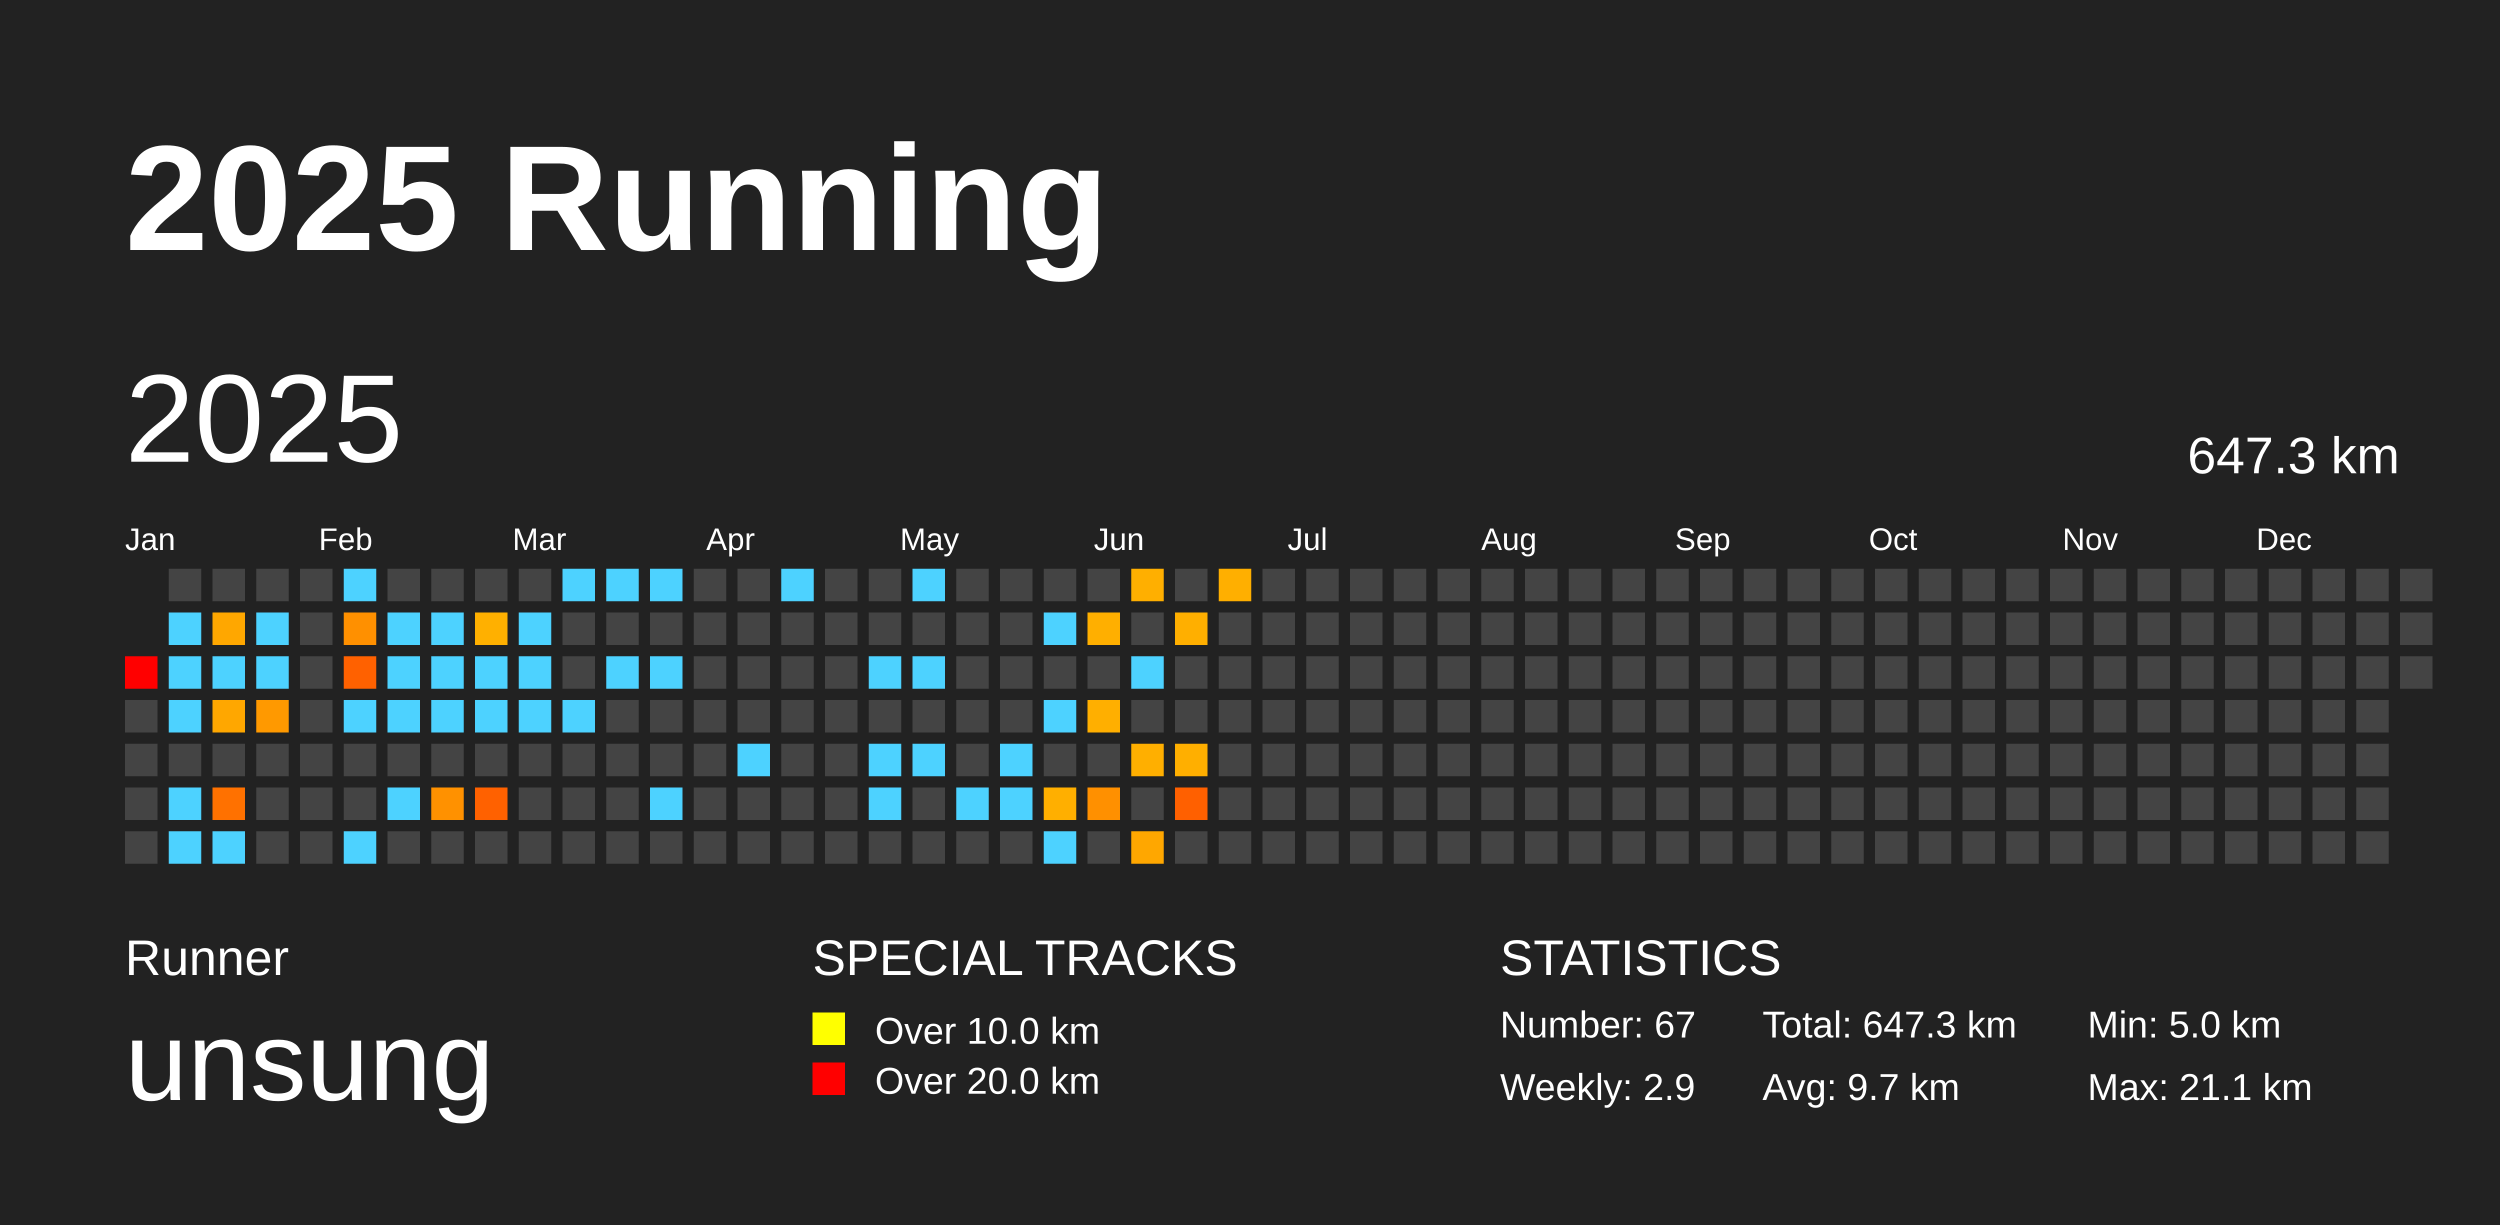
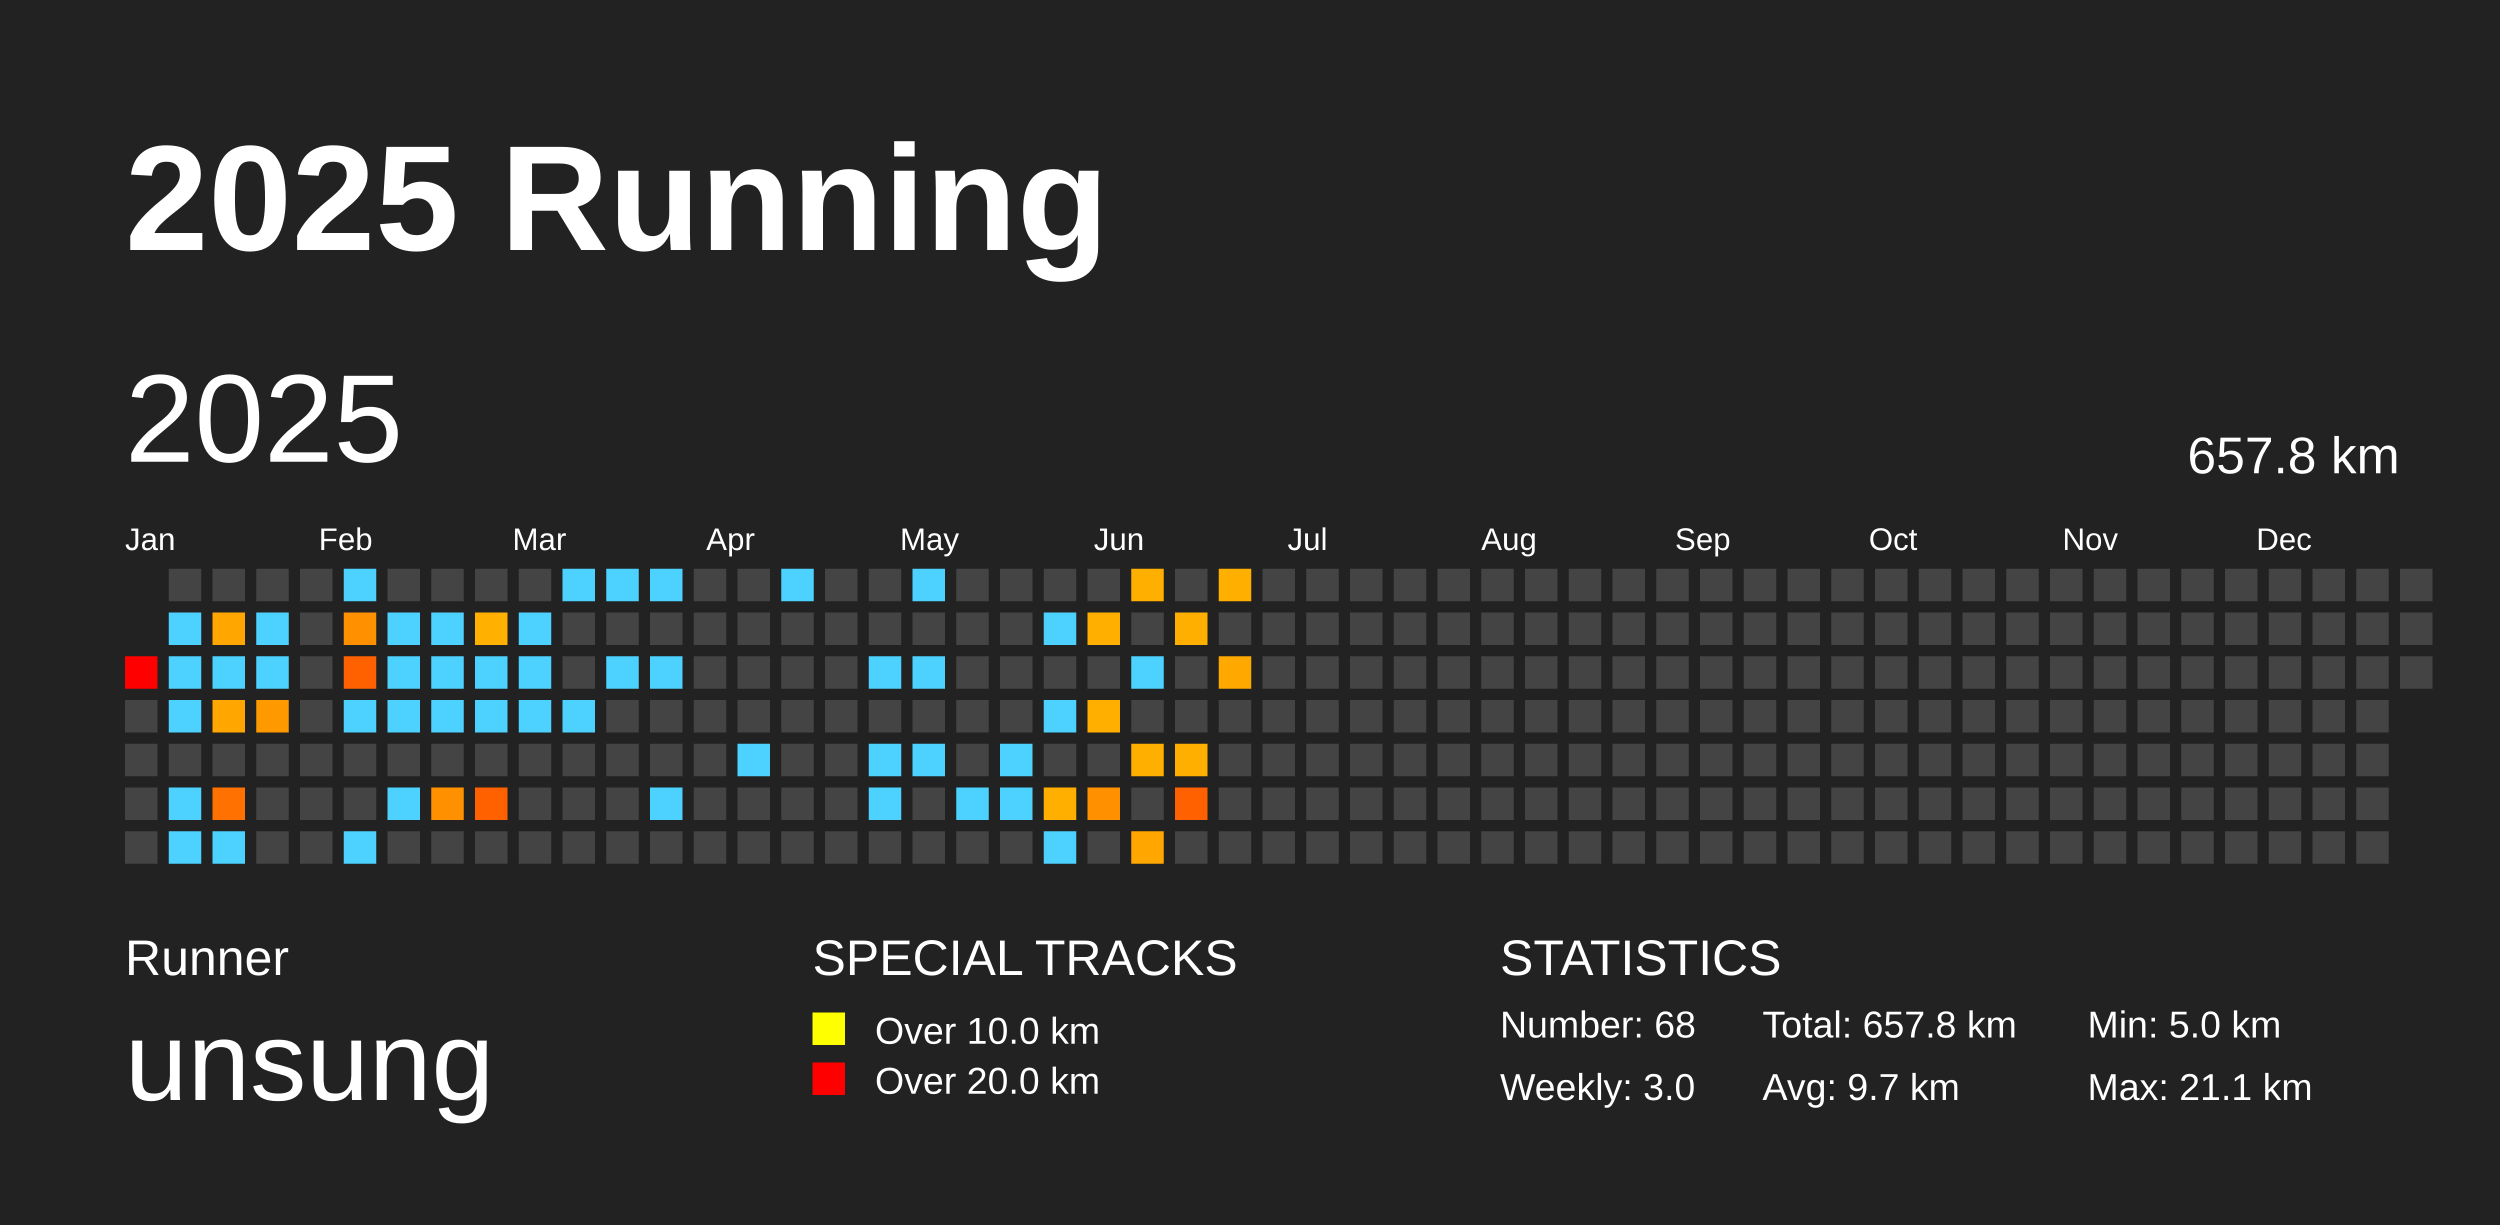
<svg xmlns="http://www.w3.org/2000/svg" baseProfile="full" height="98mm" version="1.1" viewBox="0,0,200,98" width="200mm">
  <defs />
  <rect fill="#222222" height="98" width="200" x="0" y="0" />
  <text fill="#FFFFFF" style="font-size:12px; font-family:Arial; font-weight:bold;" x="10" y="20">2025 Running</text>
  <text fill="#FFFFFF" style="font-size:4px; font-family:Arial" x="10" y="78">Runner</text>
  <text fill="#FFFFFF" style="font-size:9px; font-family:Arial" x="10" y="88">unsung</text>
  <text fill="#FFFFFF" style="font-size:4px; font-family:Arial" x="65" y="78">SPECIAL TRACKS</text>
  <rect fill="yellow" height="2.6" width="2.6" x="65" y="81" />
  <text fill="#FFFFFF" style="font-size:3px; font-family:Arial" x="70" y="83.5">Over 10.0 km</text>
  <rect fill="red" height="2.6" width="2.6" x="65" y="85" />
  <text fill="#FFFFFF" style="font-size:3px; font-family:Arial" x="70" y="87.5">Over 20.0 km</text>
  <text fill="#FFFFFF" style="font-size:4px; font-family:Arial" x="120" y="78">STATISTICS</text>
-   <text fill="#FFFFFF" style="font-size:3px; font-family:Arial" x="120" y="83">Number: 67</text>
-   <text fill="#FFFFFF" style="font-size:3px; font-family:Arial" x="120" y="88">Weekly: 2.9</text>
-   <text fill="#FFFFFF" style="font-size:3px; font-family:Arial" x="141" y="83">Total: 647.3 km</text>
+   <text fill="#FFFFFF" style="font-size:3px; font-family:Arial" x="120" y="83">Number: 68</text>
+   <text fill="#FFFFFF" style="font-size:3px; font-family:Arial" x="120" y="88">Weekly: 3.0</text>
+   <text fill="#FFFFFF" style="font-size:3px; font-family:Arial" x="141" y="83">Total: 657.8 km</text>
  <text fill="#FFFFFF" style="font-size:3px; font-family:Arial" x="141" y="88">Avg: 9.7 km</text>
  <text fill="#FFFFFF" style="font-size:3px; font-family:Arial" x="167" y="83">Min: 5.0 km</text>
  <text fill="#FFFFFF" style="font-size:3px; font-family:Arial" x="167" y="88">Max: 21.1 km</text>
  <text dominant-baseline="hanging" fill="#FFFFFF" style="font-size:10.0px; font-family:Arial;" x="10" y="30">2025</text>
-   <text dominant-baseline="hanging" fill="#FFFFFF" style="font-size:4.125px; font-family:Arial;" x="175" y="35">647.3 km</text>
+   <text dominant-baseline="hanging" fill="#FFFFFF" style="font-size:4.125px; font-family:Arial;" x="175" y="35">657.8 km</text>
  <text fill="#FFFFFF" style="font-size:2.5px; font-family:Arial" x="10.0" y="44">Jan</text>
  <text fill="#FFFFFF" style="font-size:2.5px; font-family:Arial" x="25.5" y="44">Feb</text>
  <text fill="#FFFFFF" style="font-size:2.5px; font-family:Arial" x="41.0" y="44">Mar</text>
  <text fill="#FFFFFF" style="font-size:2.5px; font-family:Arial" x="56.5" y="44">Apr</text>
  <text fill="#FFFFFF" style="font-size:2.5px; font-family:Arial" x="72.0" y="44">May</text>
  <text fill="#FFFFFF" style="font-size:2.5px; font-family:Arial" x="87.5" y="44">Jun</text>
  <text fill="#FFFFFF" style="font-size:2.5px; font-family:Arial" x="103.0" y="44">Jul</text>
  <text fill="#FFFFFF" style="font-size:2.5px; font-family:Arial" x="118.5" y="44">Aug</text>
  <text fill="#FFFFFF" style="font-size:2.5px; font-family:Arial" x="134.0" y="44">Sep</text>
  <text fill="#FFFFFF" style="font-size:2.5px; font-family:Arial" x="149.5" y="44">Oct</text>
  <text fill="#FFFFFF" style="font-size:2.5px; font-family:Arial" x="165.0" y="44">Nov</text>
  <text fill="#FFFFFF" style="font-size:2.5px; font-family:Arial" x="180.5" y="44">Dec</text>
  <rect fill="red" height="2.6" width="2.6" x="10.0" y="52.5" />
  <rect fill="#444444" height="2.6" width="2.6" x="10.0" y="56.0" />
  <rect fill="#444444" height="2.6" width="2.6" x="10.0" y="59.5" />
  <rect fill="#444444" height="2.6" width="2.6" x="10.0" y="63.0" />
  <rect fill="#444444" height="2.6" width="2.6" x="10.0" y="66.5" />
  <rect fill="#444444" height="2.6" width="2.6" x="13.5" y="45.5" />
  <rect fill="#4dd2ff" height="2.6" width="2.6" x="13.5" y="49.0" />
  <rect fill="#4dd2ff" height="2.6" width="2.6" x="13.5" y="52.5" />
  <rect fill="#4dd2ff" height="2.6" width="2.6" x="13.5" y="56.0" />
  <rect fill="#444444" height="2.6" width="2.6" x="13.5" y="59.5" />
  <rect fill="#4dd2ff" height="2.6" width="2.6" x="13.5" y="63.0" />
  <rect fill="#4dd2ff" height="2.6" width="2.6" x="13.5" y="66.5" />
  <rect fill="#444444" height="2.6" width="2.6" x="17.0" y="45.5" />
  <rect fill="#ffa700" height="2.6" width="2.6" x="17.0" y="49.0" />
  <rect fill="#4dd2ff" height="2.6" width="2.6" x="17.0" y="52.5" />
  <rect fill="#ffa700" height="2.6" width="2.6" x="17.0" y="56.0" />
  <rect fill="#444444" height="2.6" width="2.6" x="17.0" y="59.5" />
  <rect fill="#ff7100" height="2.6" width="2.6" x="17.0" y="63.0" />
  <rect fill="#4dd2ff" height="2.6" width="2.6" x="17.0" y="66.5" />
  <rect fill="#444444" height="2.6" width="2.6" x="20.5" y="45.5" />
  <rect fill="#4dd2ff" height="2.6" width="2.6" x="20.5" y="49.0" />
  <rect fill="#4dd2ff" height="2.6" width="2.6" x="20.5" y="52.5" />
  <rect fill="#ff9900" height="2.6" width="2.6" x="20.5" y="56.0" />
  <rect fill="#444444" height="2.6" width="2.6" x="20.5" y="59.5" />
  <rect fill="#444444" height="2.6" width="2.6" x="20.5" y="63.0" />
  <rect fill="#444444" height="2.6" width="2.6" x="20.5" y="66.5" />
  <rect fill="#444444" height="2.6" width="2.6" x="24.0" y="45.5" />
  <rect fill="#444444" height="2.6" width="2.6" x="24.0" y="49.0" />
  <rect fill="#444444" height="2.6" width="2.6" x="24.0" y="52.5" />
  <rect fill="#444444" height="2.6" width="2.6" x="24.0" y="56.0" />
  <rect fill="#444444" height="2.6" width="2.6" x="24.0" y="59.5" />
  <rect fill="#444444" height="2.6" width="2.6" x="24.0" y="63.0" />
  <rect fill="#444444" height="2.6" width="2.6" x="24.0" y="66.5" />
  <rect fill="#4dd2ff" height="2.6" width="2.6" x="27.5" y="45.5" />
  <rect fill="#ff9000" height="2.6" width="2.6" x="27.5" y="49.0" />
  <rect fill="#ff6100" height="2.6" width="2.6" x="27.5" y="52.5" />
  <rect fill="#4dd2ff" height="2.6" width="2.6" x="27.5" y="56.0" />
  <rect fill="#444444" height="2.6" width="2.6" x="27.5" y="59.5" />
  <rect fill="#444444" height="2.6" width="2.6" x="27.5" y="63.0" />
  <rect fill="#4dd2ff" height="2.6" width="2.6" x="27.5" y="66.5" />
  <rect fill="#444444" height="2.6" width="2.6" x="31.0" y="45.5" />
  <rect fill="#4dd2ff" height="2.6" width="2.6" x="31.0" y="49.0" />
  <rect fill="#4dd2ff" height="2.6" width="2.6" x="31.0" y="52.5" />
  <rect fill="#4dd2ff" height="2.6" width="2.6" x="31.0" y="56.0" />
  <rect fill="#444444" height="2.6" width="2.6" x="31.0" y="59.5" />
  <rect fill="#4dd2ff" height="2.6" width="2.6" x="31.0" y="63.0" />
  <rect fill="#444444" height="2.6" width="2.6" x="31.0" y="66.5" />
  <rect fill="#444444" height="2.6" width="2.6" x="34.5" y="45.5" />
  <rect fill="#4dd2ff" height="2.6" width="2.6" x="34.5" y="49.0" />
  <rect fill="#4dd2ff" height="2.6" width="2.6" x="34.5" y="52.5" />
  <rect fill="#4dd2ff" height="2.6" width="2.6" x="34.5" y="56.0" />
  <rect fill="#444444" height="2.6" width="2.6" x="34.5" y="59.5" />
  <rect fill="#ff9100" height="2.6" width="2.6" x="34.5" y="63.0" />
  <rect fill="#444444" height="2.6" width="2.6" x="34.5" y="66.5" />
  <rect fill="#444444" height="2.6" width="2.6" x="38.0" y="45.5" />
  <rect fill="#ffb000" height="2.6" width="2.6" x="38.0" y="49.0" />
  <rect fill="#4dd2ff" height="2.6" width="2.6" x="38.0" y="52.5" />
  <rect fill="#4dd2ff" height="2.6" width="2.6" x="38.0" y="56.0" />
  <rect fill="#444444" height="2.6" width="2.6" x="38.0" y="59.5" />
  <rect fill="#ff6100" height="2.6" width="2.6" x="38.0" y="63.0" />
  <rect fill="#444444" height="2.6" width="2.6" x="38.0" y="66.5" />
  <rect fill="#444444" height="2.6" width="2.6" x="41.5" y="45.5" />
  <rect fill="#4dd2ff" height="2.6" width="2.6" x="41.5" y="49.0" />
  <rect fill="#4dd2ff" height="2.6" width="2.6" x="41.5" y="52.5" />
  <rect fill="#4dd2ff" height="2.6" width="2.6" x="41.5" y="56.0" />
  <rect fill="#444444" height="2.6" width="2.6" x="41.5" y="59.5" />
  <rect fill="#444444" height="2.6" width="2.6" x="41.5" y="63.0" />
  <rect fill="#444444" height="2.6" width="2.6" x="41.5" y="66.5" />
  <rect fill="#4dd2ff" height="2.6" width="2.6" x="45.0" y="45.5" />
  <rect fill="#444444" height="2.6" width="2.6" x="45.0" y="49.0" />
  <rect fill="#444444" height="2.6" width="2.6" x="45.0" y="52.5" />
  <rect fill="#4dd2ff" height="2.6" width="2.6" x="45.0" y="56.0" />
  <rect fill="#444444" height="2.6" width="2.6" x="45.0" y="59.5" />
  <rect fill="#444444" height="2.6" width="2.6" x="45.0" y="63.0" />
  <rect fill="#444444" height="2.6" width="2.6" x="45.0" y="66.5" />
  <rect fill="#4dd2ff" height="2.6" width="2.6" x="48.5" y="45.5" />
  <rect fill="#444444" height="2.6" width="2.6" x="48.5" y="49.0" />
  <rect fill="#4dd2ff" height="2.6" width="2.6" x="48.5" y="52.5" />
  <rect fill="#444444" height="2.6" width="2.6" x="48.5" y="56.0" />
  <rect fill="#444444" height="2.6" width="2.6" x="48.5" y="59.5" />
  <rect fill="#444444" height="2.6" width="2.6" x="48.5" y="63.0" />
  <rect fill="#444444" height="2.6" width="2.6" x="48.5" y="66.5" />
  <rect fill="#4dd2ff" height="2.6" width="2.6" x="52.0" y="45.5" />
  <rect fill="#444444" height="2.6" width="2.6" x="52.0" y="49.0" />
  <rect fill="#4dd2ff" height="2.6" width="2.6" x="52.0" y="52.5" />
  <rect fill="#444444" height="2.6" width="2.6" x="52.0" y="56.0" />
  <rect fill="#444444" height="2.6" width="2.6" x="52.0" y="59.5" />
  <rect fill="#4dd2ff" height="2.6" width="2.6" x="52.0" y="63.0" />
  <rect fill="#444444" height="2.6" width="2.6" x="52.0" y="66.5" />
  <rect fill="#444444" height="2.6" width="2.6" x="55.5" y="45.5" />
  <rect fill="#444444" height="2.6" width="2.6" x="55.5" y="49.0" />
  <rect fill="#444444" height="2.6" width="2.6" x="55.5" y="52.5" />
  <rect fill="#444444" height="2.6" width="2.6" x="55.5" y="56.0" />
  <rect fill="#444444" height="2.6" width="2.6" x="55.5" y="59.5" />
  <rect fill="#444444" height="2.6" width="2.6" x="55.5" y="63.0" />
  <rect fill="#444444" height="2.6" width="2.6" x="55.5" y="66.5" />
  <rect fill="#444444" height="2.6" width="2.6" x="59.0" y="45.5" />
  <rect fill="#444444" height="2.6" width="2.6" x="59.0" y="49.0" />
  <rect fill="#444444" height="2.6" width="2.6" x="59.0" y="52.5" />
  <rect fill="#444444" height="2.6" width="2.6" x="59.0" y="56.0" />
  <rect fill="#4dd2ff" height="2.6" width="2.6" x="59.0" y="59.5" />
  <rect fill="#444444" height="2.6" width="2.6" x="59.0" y="63.0" />
  <rect fill="#444444" height="2.6" width="2.6" x="59.0" y="66.5" />
  <rect fill="#4dd2ff" height="2.6" width="2.6" x="62.5" y="45.5" />
  <rect fill="#444444" height="2.6" width="2.6" x="62.5" y="49.0" />
  <rect fill="#444444" height="2.6" width="2.6" x="62.5" y="52.5" />
  <rect fill="#444444" height="2.6" width="2.6" x="62.5" y="56.0" />
  <rect fill="#444444" height="2.6" width="2.6" x="62.5" y="59.5" />
  <rect fill="#444444" height="2.6" width="2.6" x="62.5" y="63.0" />
  <rect fill="#444444" height="2.6" width="2.6" x="62.5" y="66.5" />
  <rect fill="#444444" height="2.6" width="2.6" x="66.0" y="45.5" />
  <rect fill="#444444" height="2.6" width="2.6" x="66.0" y="49.0" />
  <rect fill="#444444" height="2.6" width="2.6" x="66.0" y="52.5" />
  <rect fill="#444444" height="2.6" width="2.6" x="66.0" y="56.0" />
  <rect fill="#444444" height="2.6" width="2.6" x="66.0" y="59.5" />
  <rect fill="#444444" height="2.6" width="2.6" x="66.0" y="63.0" />
  <rect fill="#444444" height="2.6" width="2.6" x="66.0" y="66.5" />
  <rect fill="#444444" height="2.6" width="2.6" x="69.5" y="45.5" />
  <rect fill="#444444" height="2.6" width="2.6" x="69.5" y="49.0" />
  <rect fill="#4dd2ff" height="2.6" width="2.6" x="69.5" y="52.5" />
  <rect fill="#444444" height="2.6" width="2.6" x="69.5" y="56.0" />
  <rect fill="#4dd2ff" height="2.6" width="2.6" x="69.5" y="59.5" />
  <rect fill="#4dd2ff" height="2.6" width="2.6" x="69.5" y="63.0" />
  <rect fill="#444444" height="2.6" width="2.6" x="69.5" y="66.5" />
  <rect fill="#4dd2ff" height="2.6" width="2.6" x="73.0" y="45.5" />
  <rect fill="#444444" height="2.6" width="2.6" x="73.0" y="49.0" />
  <rect fill="#4dd2ff" height="2.6" width="2.6" x="73.0" y="52.5" />
  <rect fill="#444444" height="2.6" width="2.6" x="73.0" y="56.0" />
  <rect fill="#4dd2ff" height="2.6" width="2.6" x="73.0" y="59.5" />
  <rect fill="#444444" height="2.6" width="2.6" x="73.0" y="63.0" />
  <rect fill="#444444" height="2.6" width="2.6" x="73.0" y="66.5" />
  <rect fill="#444444" height="2.6" width="2.6" x="76.5" y="45.5" />
  <rect fill="#444444" height="2.6" width="2.6" x="76.5" y="49.0" />
  <rect fill="#444444" height="2.6" width="2.6" x="76.5" y="52.5" />
  <rect fill="#444444" height="2.6" width="2.6" x="76.5" y="56.0" />
  <rect fill="#444444" height="2.6" width="2.6" x="76.5" y="59.5" />
  <rect fill="#4dd2ff" height="2.6" width="2.6" x="76.5" y="63.0" />
  <rect fill="#444444" height="2.6" width="2.6" x="76.5" y="66.5" />
  <rect fill="#444444" height="2.6" width="2.6" x="80.0" y="45.5" />
  <rect fill="#444444" height="2.6" width="2.6" x="80.0" y="49.0" />
  <rect fill="#444444" height="2.6" width="2.6" x="80.0" y="52.5" />
  <rect fill="#444444" height="2.6" width="2.6" x="80.0" y="56.0" />
  <rect fill="#4dd2ff" height="2.6" width="2.6" x="80.0" y="59.5" />
  <rect fill="#4dd2ff" height="2.6" width="2.6" x="80.0" y="63.0" />
  <rect fill="#444444" height="2.6" width="2.6" x="80.0" y="66.5" />
  <rect fill="#444444" height="2.6" width="2.6" x="83.5" y="45.5" />
  <rect fill="#4dd2ff" height="2.6" width="2.6" x="83.5" y="49.0" />
  <rect fill="#444444" height="2.6" width="2.6" x="83.5" y="52.5" />
  <rect fill="#4dd2ff" height="2.6" width="2.6" x="83.5" y="56.0" />
  <rect fill="#444444" height="2.6" width="2.6" x="83.5" y="59.5" />
  <rect fill="#ffaf00" height="2.6" width="2.6" x="83.5" y="63.0" />
  <rect fill="#4dd2ff" height="2.6" width="2.6" x="83.5" y="66.5" />
  <rect fill="#444444" height="2.6" width="2.6" x="87.0" y="45.5" />
  <rect fill="#ffaf00" height="2.6" width="2.6" x="87.0" y="49.0" />
  <rect fill="#444444" height="2.6" width="2.6" x="87.0" y="52.5" />
  <rect fill="#ffaf00" height="2.6" width="2.6" x="87.0" y="56.0" />
  <rect fill="#444444" height="2.6" width="2.6" x="87.0" y="59.5" />
  <rect fill="#ff9000" height="2.6" width="2.6" x="87.0" y="63.0" />
  <rect fill="#444444" height="2.6" width="2.6" x="87.0" y="66.5" />
  <rect fill="#ffaf00" height="2.6" width="2.6" x="90.5" y="45.5" />
  <rect fill="#444444" height="2.6" width="2.6" x="90.5" y="49.0" />
  <rect fill="#4dd2ff" height="2.6" width="2.6" x="90.5" y="52.5" />
  <rect fill="#444444" height="2.6" width="2.6" x="90.5" y="56.0" />
  <rect fill="#ffaf00" height="2.6" width="2.6" x="90.5" y="59.5" />
  <rect fill="#444444" height="2.6" width="2.6" x="90.5" y="63.0" />
  <rect fill="#ffa700" height="2.6" width="2.6" x="90.5" y="66.5" />
  <rect fill="#444444" height="2.6" width="2.6" x="94.0" y="45.5" />
  <rect fill="#ffaf00" height="2.6" width="2.6" x="94.0" y="49.0" />
  <rect fill="#444444" height="2.6" width="2.6" x="94.0" y="52.5" />
  <rect fill="#444444" height="2.6" width="2.6" x="94.0" y="56.0" />
  <rect fill="#ffaf00" height="2.6" width="2.6" x="94.0" y="59.5" />
  <rect fill="#ff6000" height="2.6" width="2.6" x="94.0" y="63.0" />
  <rect fill="#444444" height="2.6" width="2.6" x="94.0" y="66.5" />
  <rect fill="#ffaf00" height="2.6" width="2.6" x="97.5" y="45.5" />
  <rect fill="#444444" height="2.6" width="2.6" x="97.5" y="49.0" />
-   <rect fill="#444444" height="2.6" width="2.6" x="97.5" y="52.5" />
+   <rect fill="#ffa800" height="2.6" width="2.6" x="97.5" y="52.5" />
  <rect fill="#444444" height="2.6" width="2.6" x="97.5" y="56.0" />
  <rect fill="#444444" height="2.6" width="2.6" x="97.5" y="59.5" />
  <rect fill="#444444" height="2.6" width="2.6" x="97.5" y="63.0" />
  <rect fill="#444444" height="2.6" width="2.6" x="97.5" y="66.5" />
  <rect fill="#444444" height="2.6" width="2.6" x="101.0" y="45.5" />
  <rect fill="#444444" height="2.6" width="2.6" x="101.0" y="49.0" />
  <rect fill="#444444" height="2.6" width="2.6" x="101.0" y="52.5" />
  <rect fill="#444444" height="2.6" width="2.6" x="101.0" y="56.0" />
  <rect fill="#444444" height="2.6" width="2.6" x="101.0" y="59.5" />
  <rect fill="#444444" height="2.6" width="2.6" x="101.0" y="63.0" />
  <rect fill="#444444" height="2.6" width="2.6" x="101.0" y="66.5" />
  <rect fill="#444444" height="2.6" width="2.6" x="104.5" y="45.5" />
  <rect fill="#444444" height="2.6" width="2.6" x="104.5" y="49.0" />
  <rect fill="#444444" height="2.6" width="2.6" x="104.5" y="52.5" />
  <rect fill="#444444" height="2.6" width="2.6" x="104.5" y="56.0" />
  <rect fill="#444444" height="2.6" width="2.6" x="104.5" y="59.5" />
  <rect fill="#444444" height="2.6" width="2.6" x="104.5" y="63.0" />
  <rect fill="#444444" height="2.6" width="2.6" x="104.5" y="66.5" />
  <rect fill="#444444" height="2.6" width="2.6" x="108.0" y="45.5" />
  <rect fill="#444444" height="2.6" width="2.6" x="108.0" y="49.0" />
  <rect fill="#444444" height="2.6" width="2.6" x="108.0" y="52.5" />
  <rect fill="#444444" height="2.6" width="2.6" x="108.0" y="56.0" />
  <rect fill="#444444" height="2.6" width="2.6" x="108.0" y="59.5" />
  <rect fill="#444444" height="2.6" width="2.6" x="108.0" y="63.0" />
  <rect fill="#444444" height="2.6" width="2.6" x="108.0" y="66.5" />
  <rect fill="#444444" height="2.6" width="2.6" x="111.5" y="45.5" />
  <rect fill="#444444" height="2.6" width="2.6" x="111.5" y="49.0" />
  <rect fill="#444444" height="2.6" width="2.6" x="111.5" y="52.5" />
  <rect fill="#444444" height="2.6" width="2.6" x="111.5" y="56.0" />
  <rect fill="#444444" height="2.6" width="2.6" x="111.5" y="59.5" />
  <rect fill="#444444" height="2.6" width="2.6" x="111.5" y="63.0" />
  <rect fill="#444444" height="2.6" width="2.6" x="111.5" y="66.5" />
  <rect fill="#444444" height="2.6" width="2.6" x="115.0" y="45.5" />
  <rect fill="#444444" height="2.6" width="2.6" x="115.0" y="49.0" />
  <rect fill="#444444" height="2.6" width="2.6" x="115.0" y="52.5" />
  <rect fill="#444444" height="2.6" width="2.6" x="115.0" y="56.0" />
  <rect fill="#444444" height="2.6" width="2.6" x="115.0" y="59.5" />
  <rect fill="#444444" height="2.6" width="2.6" x="115.0" y="63.0" />
  <rect fill="#444444" height="2.6" width="2.6" x="115.0" y="66.5" />
  <rect fill="#444444" height="2.6" width="2.6" x="118.5" y="45.5" />
  <rect fill="#444444" height="2.6" width="2.6" x="118.5" y="49.0" />
  <rect fill="#444444" height="2.6" width="2.6" x="118.5" y="52.5" />
  <rect fill="#444444" height="2.6" width="2.6" x="118.5" y="56.0" />
  <rect fill="#444444" height="2.6" width="2.6" x="118.5" y="59.5" />
  <rect fill="#444444" height="2.6" width="2.6" x="118.5" y="63.0" />
  <rect fill="#444444" height="2.6" width="2.6" x="118.5" y="66.5" />
  <rect fill="#444444" height="2.6" width="2.6" x="122.0" y="45.5" />
  <rect fill="#444444" height="2.6" width="2.6" x="122.0" y="49.0" />
  <rect fill="#444444" height="2.6" width="2.6" x="122.0" y="52.5" />
  <rect fill="#444444" height="2.6" width="2.6" x="122.0" y="56.0" />
  <rect fill="#444444" height="2.6" width="2.6" x="122.0" y="59.5" />
  <rect fill="#444444" height="2.6" width="2.6" x="122.0" y="63.0" />
  <rect fill="#444444" height="2.6" width="2.6" x="122.0" y="66.5" />
  <rect fill="#444444" height="2.6" width="2.6" x="125.5" y="45.5" />
  <rect fill="#444444" height="2.6" width="2.6" x="125.5" y="49.0" />
  <rect fill="#444444" height="2.6" width="2.6" x="125.5" y="52.5" />
  <rect fill="#444444" height="2.6" width="2.6" x="125.5" y="56.0" />
  <rect fill="#444444" height="2.6" width="2.6" x="125.5" y="59.5" />
  <rect fill="#444444" height="2.6" width="2.6" x="125.5" y="63.0" />
  <rect fill="#444444" height="2.6" width="2.6" x="125.5" y="66.5" />
  <rect fill="#444444" height="2.6" width="2.6" x="129.0" y="45.5" />
  <rect fill="#444444" height="2.6" width="2.6" x="129.0" y="49.0" />
  <rect fill="#444444" height="2.6" width="2.6" x="129.0" y="52.5" />
  <rect fill="#444444" height="2.6" width="2.6" x="129.0" y="56.0" />
  <rect fill="#444444" height="2.6" width="2.6" x="129.0" y="59.5" />
  <rect fill="#444444" height="2.6" width="2.6" x="129.0" y="63.0" />
  <rect fill="#444444" height="2.6" width="2.6" x="129.0" y="66.5" />
  <rect fill="#444444" height="2.6" width="2.6" x="132.5" y="45.5" />
  <rect fill="#444444" height="2.6" width="2.6" x="132.5" y="49.0" />
  <rect fill="#444444" height="2.6" width="2.6" x="132.5" y="52.5" />
  <rect fill="#444444" height="2.6" width="2.6" x="132.5" y="56.0" />
  <rect fill="#444444" height="2.6" width="2.6" x="132.5" y="59.5" />
  <rect fill="#444444" height="2.6" width="2.6" x="132.5" y="63.0" />
  <rect fill="#444444" height="2.6" width="2.6" x="132.5" y="66.5" />
  <rect fill="#444444" height="2.6" width="2.6" x="136.0" y="45.5" />
  <rect fill="#444444" height="2.6" width="2.6" x="136.0" y="49.0" />
  <rect fill="#444444" height="2.6" width="2.6" x="136.0" y="52.5" />
  <rect fill="#444444" height="2.6" width="2.6" x="136.0" y="56.0" />
  <rect fill="#444444" height="2.6" width="2.6" x="136.0" y="59.5" />
  <rect fill="#444444" height="2.6" width="2.6" x="136.0" y="63.0" />
  <rect fill="#444444" height="2.6" width="2.6" x="136.0" y="66.5" />
  <rect fill="#444444" height="2.6" width="2.6" x="139.5" y="45.5" />
  <rect fill="#444444" height="2.6" width="2.6" x="139.5" y="49.0" />
  <rect fill="#444444" height="2.6" width="2.6" x="139.5" y="52.5" />
  <rect fill="#444444" height="2.6" width="2.6" x="139.5" y="56.0" />
  <rect fill="#444444" height="2.6" width="2.6" x="139.5" y="59.5" />
  <rect fill="#444444" height="2.6" width="2.6" x="139.5" y="63.0" />
  <rect fill="#444444" height="2.6" width="2.6" x="139.5" y="66.5" />
  <rect fill="#444444" height="2.6" width="2.6" x="143.0" y="45.5" />
  <rect fill="#444444" height="2.6" width="2.6" x="143.0" y="49.0" />
  <rect fill="#444444" height="2.6" width="2.6" x="143.0" y="52.5" />
  <rect fill="#444444" height="2.6" width="2.6" x="143.0" y="56.0" />
  <rect fill="#444444" height="2.6" width="2.6" x="143.0" y="59.5" />
  <rect fill="#444444" height="2.6" width="2.6" x="143.0" y="63.0" />
  <rect fill="#444444" height="2.6" width="2.6" x="143.0" y="66.5" />
  <rect fill="#444444" height="2.6" width="2.6" x="146.5" y="45.5" />
  <rect fill="#444444" height="2.6" width="2.6" x="146.5" y="49.0" />
  <rect fill="#444444" height="2.6" width="2.6" x="146.5" y="52.5" />
  <rect fill="#444444" height="2.6" width="2.6" x="146.5" y="56.0" />
  <rect fill="#444444" height="2.6" width="2.6" x="146.5" y="59.5" />
  <rect fill="#444444" height="2.6" width="2.6" x="146.5" y="63.0" />
  <rect fill="#444444" height="2.6" width="2.6" x="146.5" y="66.5" />
  <rect fill="#444444" height="2.6" width="2.6" x="150.0" y="45.5" />
  <rect fill="#444444" height="2.6" width="2.6" x="150.0" y="49.0" />
  <rect fill="#444444" height="2.6" width="2.6" x="150.0" y="52.5" />
  <rect fill="#444444" height="2.6" width="2.6" x="150.0" y="56.0" />
  <rect fill="#444444" height="2.6" width="2.6" x="150.0" y="59.5" />
  <rect fill="#444444" height="2.6" width="2.6" x="150.0" y="63.0" />
  <rect fill="#444444" height="2.6" width="2.6" x="150.0" y="66.5" />
  <rect fill="#444444" height="2.6" width="2.6" x="153.5" y="45.5" />
  <rect fill="#444444" height="2.6" width="2.6" x="153.5" y="49.0" />
  <rect fill="#444444" height="2.6" width="2.6" x="153.5" y="52.5" />
  <rect fill="#444444" height="2.6" width="2.6" x="153.5" y="56.0" />
  <rect fill="#444444" height="2.6" width="2.6" x="153.5" y="59.5" />
  <rect fill="#444444" height="2.6" width="2.6" x="153.5" y="63.0" />
  <rect fill="#444444" height="2.6" width="2.6" x="153.5" y="66.5" />
  <rect fill="#444444" height="2.6" width="2.6" x="157.0" y="45.5" />
  <rect fill="#444444" height="2.6" width="2.6" x="157.0" y="49.0" />
  <rect fill="#444444" height="2.6" width="2.6" x="157.0" y="52.5" />
  <rect fill="#444444" height="2.6" width="2.6" x="157.0" y="56.0" />
  <rect fill="#444444" height="2.6" width="2.6" x="157.0" y="59.5" />
  <rect fill="#444444" height="2.6" width="2.6" x="157.0" y="63.0" />
  <rect fill="#444444" height="2.6" width="2.6" x="157.0" y="66.5" />
  <rect fill="#444444" height="2.6" width="2.6" x="160.5" y="45.5" />
  <rect fill="#444444" height="2.6" width="2.6" x="160.5" y="49.0" />
  <rect fill="#444444" height="2.6" width="2.6" x="160.5" y="52.5" />
  <rect fill="#444444" height="2.6" width="2.6" x="160.5" y="56.0" />
  <rect fill="#444444" height="2.6" width="2.6" x="160.5" y="59.5" />
  <rect fill="#444444" height="2.6" width="2.6" x="160.5" y="63.0" />
  <rect fill="#444444" height="2.6" width="2.6" x="160.5" y="66.5" />
  <rect fill="#444444" height="2.6" width="2.6" x="164.0" y="45.5" />
  <rect fill="#444444" height="2.6" width="2.6" x="164.0" y="49.0" />
  <rect fill="#444444" height="2.6" width="2.6" x="164.0" y="52.5" />
  <rect fill="#444444" height="2.6" width="2.6" x="164.0" y="56.0" />
  <rect fill="#444444" height="2.6" width="2.6" x="164.0" y="59.5" />
  <rect fill="#444444" height="2.6" width="2.6" x="164.0" y="63.0" />
  <rect fill="#444444" height="2.6" width="2.6" x="164.0" y="66.5" />
  <rect fill="#444444" height="2.6" width="2.6" x="167.5" y="45.5" />
  <rect fill="#444444" height="2.6" width="2.6" x="167.5" y="49.0" />
  <rect fill="#444444" height="2.6" width="2.6" x="167.5" y="52.5" />
  <rect fill="#444444" height="2.6" width="2.6" x="167.5" y="56.0" />
  <rect fill="#444444" height="2.6" width="2.6" x="167.5" y="59.5" />
  <rect fill="#444444" height="2.6" width="2.6" x="167.5" y="63.0" />
  <rect fill="#444444" height="2.6" width="2.6" x="167.5" y="66.5" />
  <rect fill="#444444" height="2.6" width="2.6" x="171.0" y="45.5" />
  <rect fill="#444444" height="2.6" width="2.6" x="171.0" y="49.0" />
  <rect fill="#444444" height="2.6" width="2.6" x="171.0" y="52.5" />
  <rect fill="#444444" height="2.6" width="2.6" x="171.0" y="56.0" />
  <rect fill="#444444" height="2.6" width="2.6" x="171.0" y="59.5" />
  <rect fill="#444444" height="2.6" width="2.6" x="171.0" y="63.0" />
  <rect fill="#444444" height="2.6" width="2.6" x="171.0" y="66.5" />
  <rect fill="#444444" height="2.6" width="2.6" x="174.5" y="45.5" />
  <rect fill="#444444" height="2.6" width="2.6" x="174.5" y="49.0" />
  <rect fill="#444444" height="2.6" width="2.6" x="174.5" y="52.5" />
  <rect fill="#444444" height="2.6" width="2.6" x="174.5" y="56.0" />
  <rect fill="#444444" height="2.6" width="2.6" x="174.5" y="59.5" />
  <rect fill="#444444" height="2.6" width="2.6" x="174.5" y="63.0" />
  <rect fill="#444444" height="2.6" width="2.6" x="174.5" y="66.5" />
  <rect fill="#444444" height="2.6" width="2.6" x="178.0" y="45.5" />
  <rect fill="#444444" height="2.6" width="2.6" x="178.0" y="49.0" />
  <rect fill="#444444" height="2.6" width="2.6" x="178.0" y="52.5" />
  <rect fill="#444444" height="2.6" width="2.6" x="178.0" y="56.0" />
  <rect fill="#444444" height="2.6" width="2.6" x="178.0" y="59.5" />
  <rect fill="#444444" height="2.6" width="2.6" x="178.0" y="63.0" />
  <rect fill="#444444" height="2.6" width="2.6" x="178.0" y="66.5" />
  <rect fill="#444444" height="2.6" width="2.6" x="181.5" y="45.5" />
  <rect fill="#444444" height="2.6" width="2.6" x="181.5" y="49.0" />
  <rect fill="#444444" height="2.6" width="2.6" x="181.5" y="52.5" />
  <rect fill="#444444" height="2.6" width="2.6" x="181.5" y="56.0" />
  <rect fill="#444444" height="2.6" width="2.6" x="181.5" y="59.5" />
  <rect fill="#444444" height="2.6" width="2.6" x="181.5" y="63.0" />
  <rect fill="#444444" height="2.6" width="2.6" x="181.5" y="66.5" />
  <rect fill="#444444" height="2.6" width="2.6" x="185.0" y="45.5" />
  <rect fill="#444444" height="2.6" width="2.6" x="185.0" y="49.0" />
  <rect fill="#444444" height="2.6" width="2.6" x="185.0" y="52.5" />
  <rect fill="#444444" height="2.6" width="2.6" x="185.0" y="56.0" />
  <rect fill="#444444" height="2.6" width="2.6" x="185.0" y="59.5" />
  <rect fill="#444444" height="2.6" width="2.6" x="185.0" y="63.0" />
  <rect fill="#444444" height="2.6" width="2.6" x="185.0" y="66.5" />
  <rect fill="#444444" height="2.6" width="2.6" x="188.5" y="45.5" />
  <rect fill="#444444" height="2.6" width="2.6" x="188.5" y="49.0" />
  <rect fill="#444444" height="2.6" width="2.6" x="188.5" y="52.5" />
  <rect fill="#444444" height="2.6" width="2.6" x="188.5" y="56.0" />
  <rect fill="#444444" height="2.6" width="2.6" x="188.5" y="59.5" />
  <rect fill="#444444" height="2.6" width="2.6" x="188.5" y="63.0" />
  <rect fill="#444444" height="2.6" width="2.6" x="188.5" y="66.5" />
  <rect fill="#444444" height="2.6" width="2.6" x="192.0" y="45.5" />
  <rect fill="#444444" height="2.6" width="2.6" x="192.0" y="49.0" />
  <rect fill="#444444" height="2.6" width="2.6" x="192.0" y="52.5" />
</svg>
